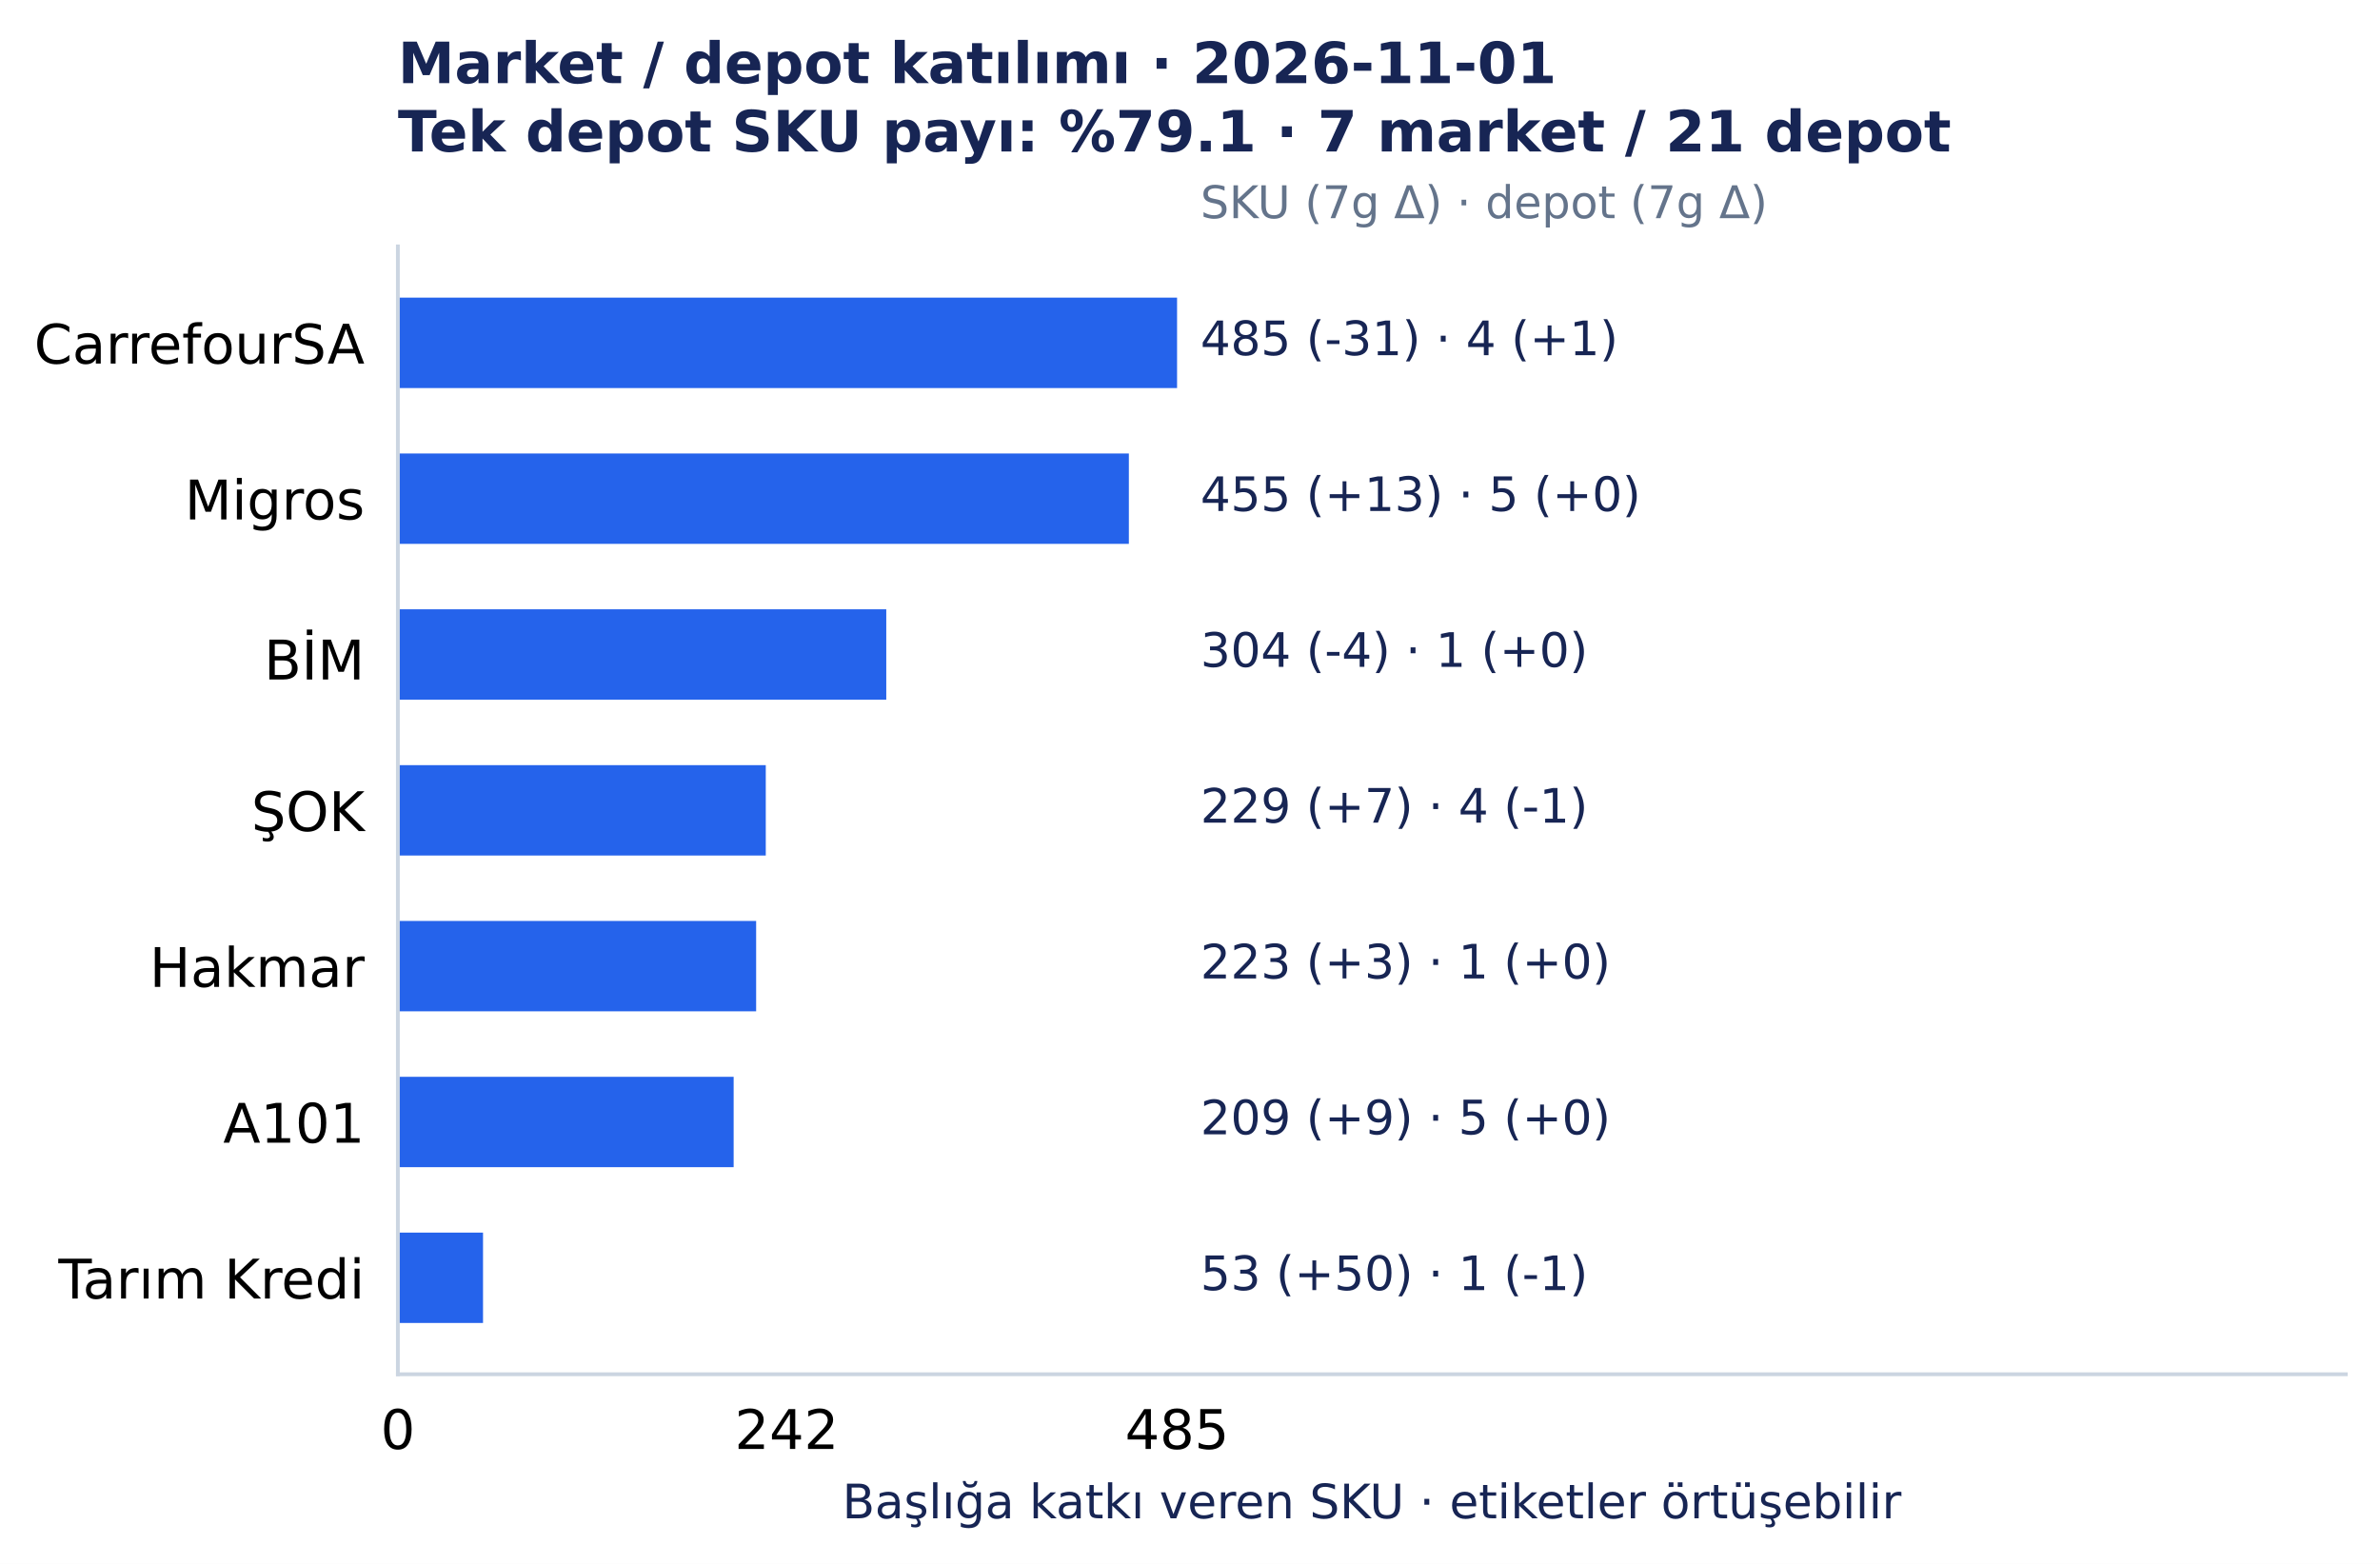
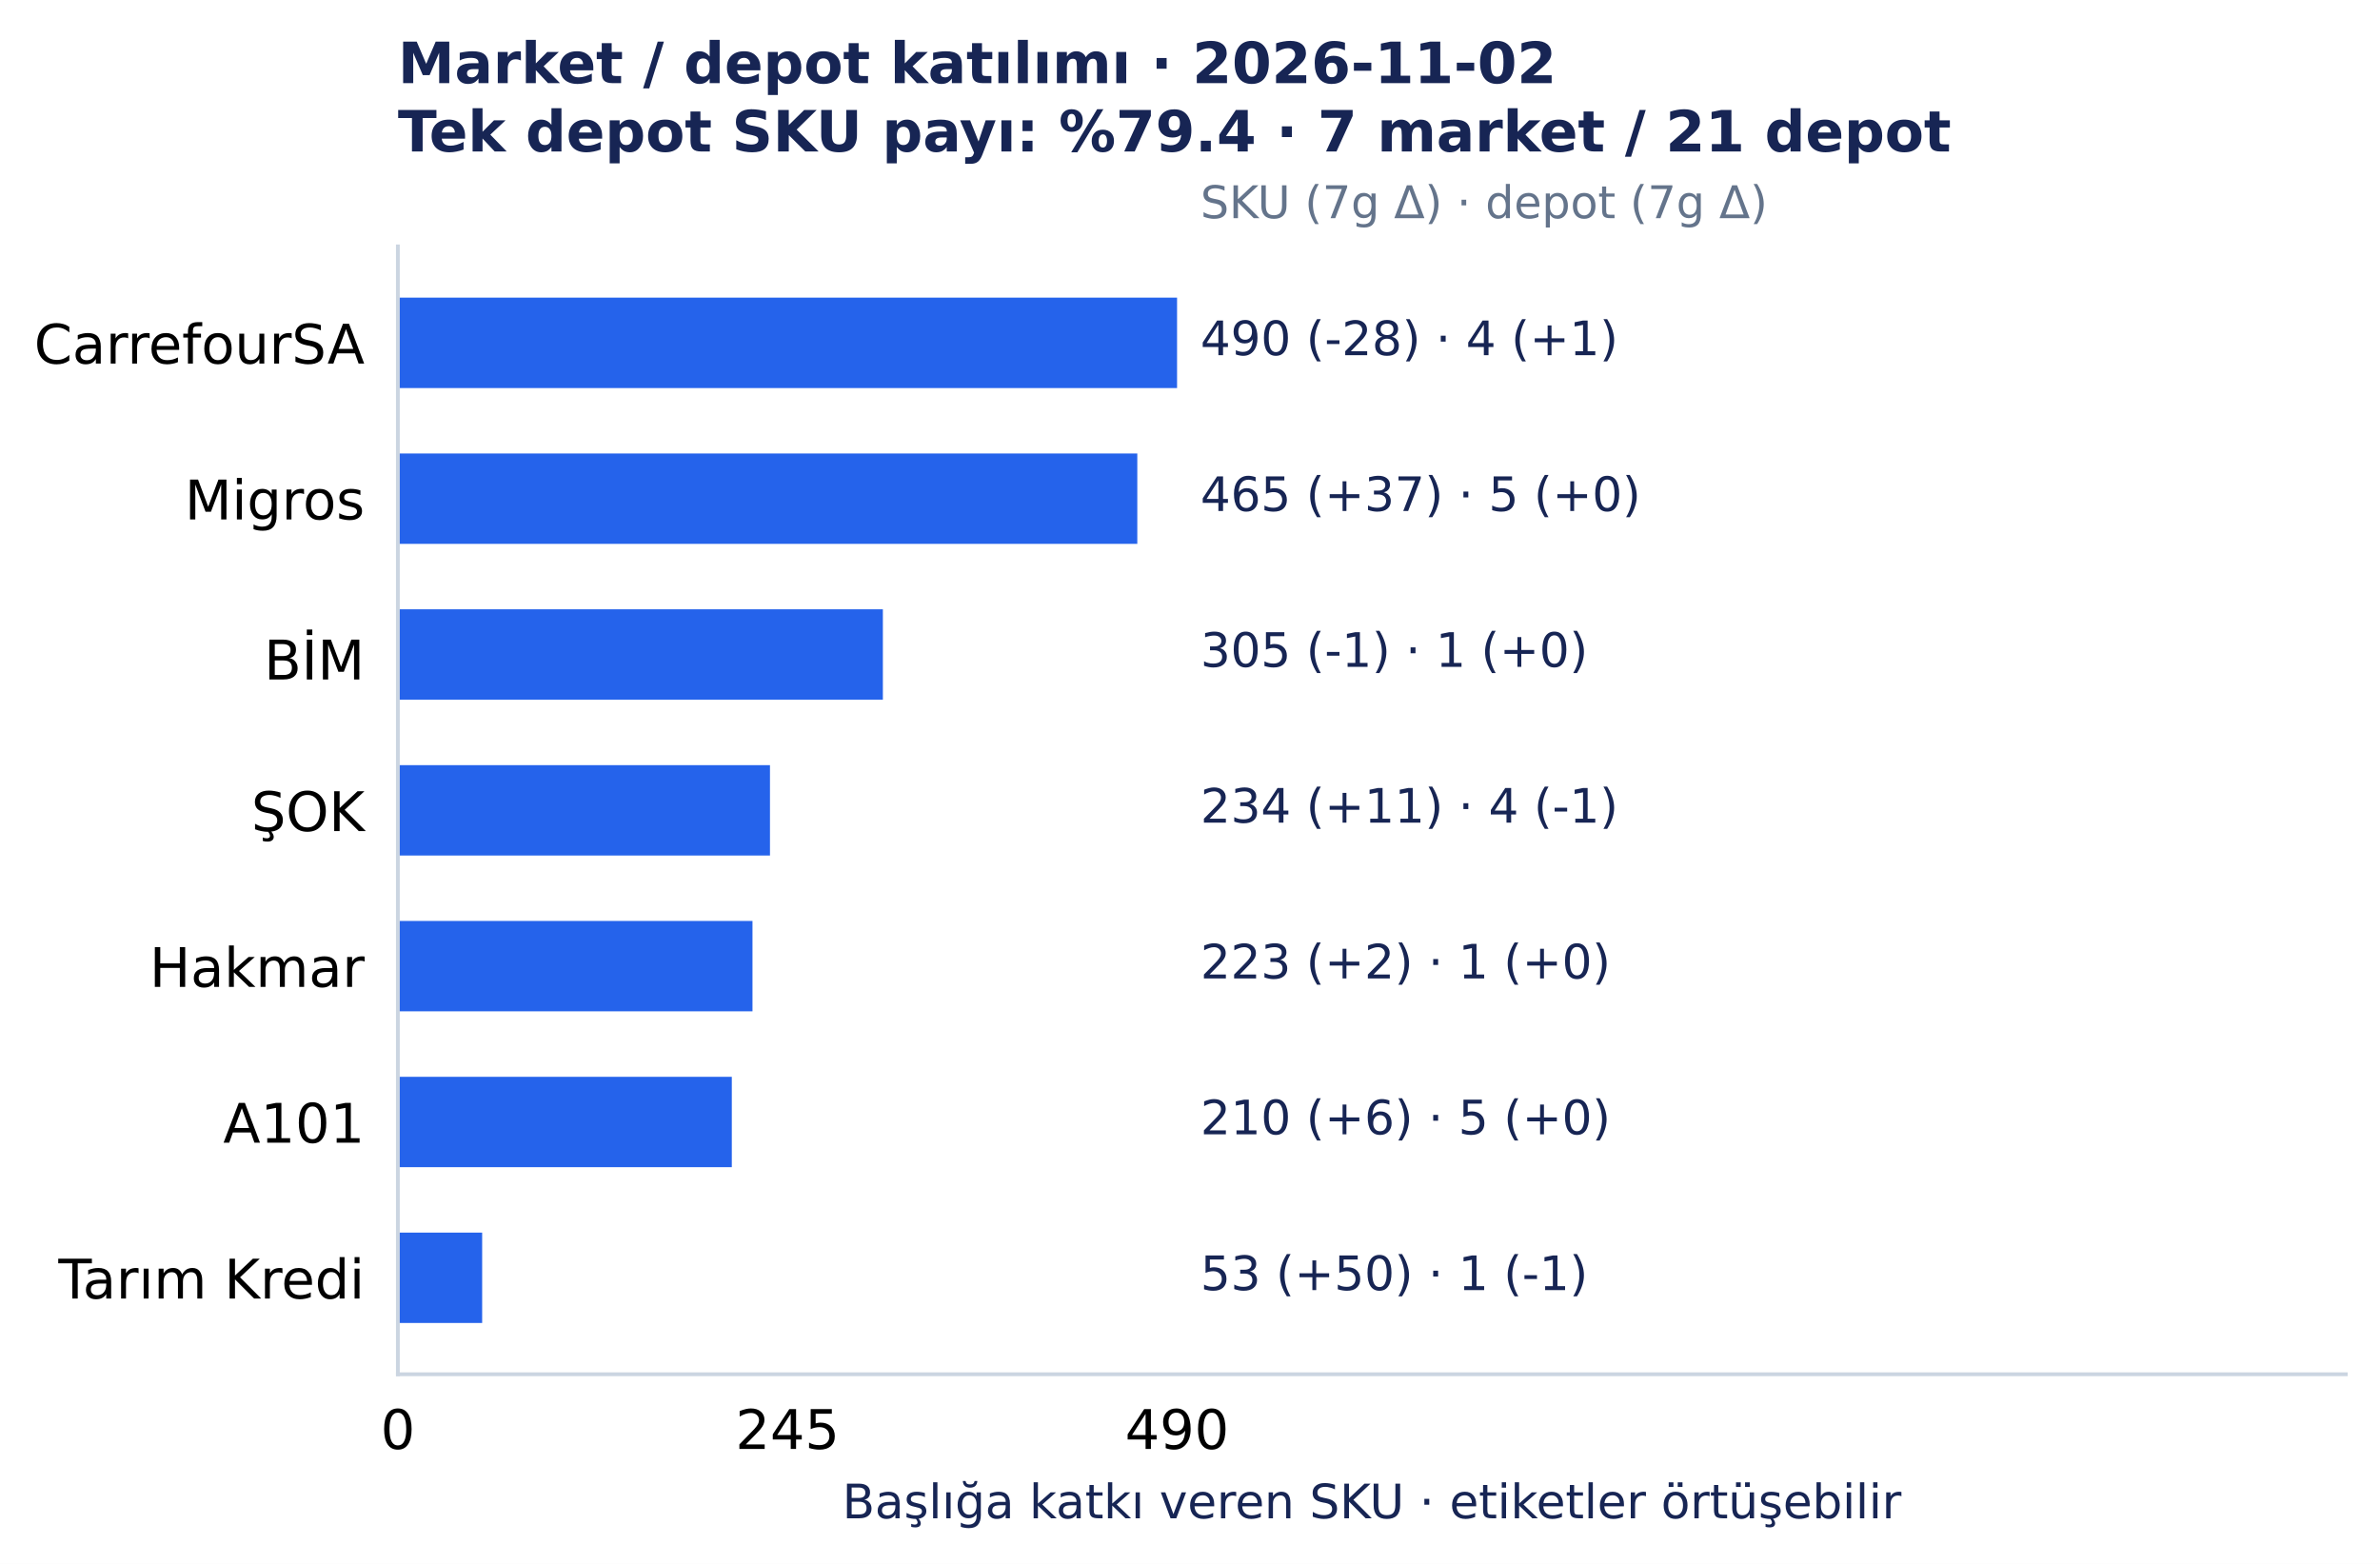
<svg xmlns="http://www.w3.org/2000/svg" width="501.492pt" height="329.548pt" viewBox="0 0 501.492 329.548" version="1.1">
  <defs>
    <style type="text/css">*{stroke-linejoin: round; stroke-linecap: butt}</style>
  </defs>
  <g id="figure_1">
    <g id="patch_1">
      <path d="M 0 329.548 L 501.492 329.548 L 501.492 0 L 0 0 z " style="fill: #ffffff" />
    </g>
    <g id="axes_1">
      <g id="patch_2">
        <path d="M 83.836 289.594 L 494.292 289.594 L 494.292 51.923 L 83.836 51.923 z " style="fill: #ffffff" />
      </g>
      <g id="matplotlib.axis_1">
        <g id="xtick_1">
          <g id="line2d_1" />
          <g id="text_1">
            <text style="font-size: 11.5px; font-family: 'DejaVu Sans', 'Bitstream Vera Sans', 'Computer Modern Sans Serif', 'Lucida Grande', 'Verdana', 'Geneva', 'Lucid', 'Arial', 'Helvetica', 'Avant Garde', sans-serif; text-anchor: middle" x="83.836" y="305.331" transform="rotate(-0 83.83609 305.3312)">0</text>
          </g>
        </g>
        <g id="xtick_2">
          <g id="line2d_2" />
          <g id="text_2">
-             <text style="font-size: 11.5px; font-family: 'DejaVu Sans', 'Bitstream Vera Sans', 'Computer Modern Sans Serif', 'Lucida Grande', 'Verdana', 'Geneva', 'Lucid', 'Arial', 'Helvetica', 'Avant Garde', sans-serif; text-anchor: middle" x="165.758" y="305.331" transform="rotate(-0 165.7581 305.3312)">242</text>
+             <text style="font-size: 11.5px; font-family: 'DejaVu Sans', 'Bitstream Vera Sans', 'Computer Modern Sans Serif', 'Lucida Grande', 'Verdana', 'Geneva', 'Lucid', 'Arial', 'Helvetica', 'Avant Garde', sans-serif; text-anchor: middle" x="165.927" y="305.331" transform="rotate(-0 165.9273 305.3312)">245</text>
          </g>
        </g>
        <g id="xtick_3">
          <g id="line2d_3" />
          <g id="text_3">
-             <text style="font-size: 11.5px; font-family: 'DejaVu Sans', 'Bitstream Vera Sans', 'Computer Modern Sans Serif', 'Lucida Grande', 'Verdana', 'Geneva', 'Lucid', 'Arial', 'Helvetica', 'Avant Garde', sans-serif; text-anchor: middle" x="248.019" y="305.331" transform="rotate(-0 248.0186 305.3312)">485</text>
+             <text style="font-size: 11.5px; font-family: 'DejaVu Sans', 'Bitstream Vera Sans', 'Computer Modern Sans Serif', 'Lucida Grande', 'Verdana', 'Geneva', 'Lucid', 'Arial', 'Helvetica', 'Avant Garde', sans-serif; text-anchor: middle" x="248.019" y="305.331" transform="rotate(-0 248.0186 305.3312)">490</text>
          </g>
        </g>
        <g id="text_4">
          <text style="font-size: 10px; font-family: 'DejaVu Sans', 'Bitstream Vera Sans', 'Computer Modern Sans Serif', 'Lucida Grande', 'Verdana', 'Geneva', 'Lucid', 'Arial', 'Helvetica', 'Avant Garde', sans-serif; text-anchor: middle; fill: #172554" x="289.064" y="319.945" transform="rotate(-0 289.0642 319.9455)">Başlığa katkı veren SKU · etiketler örtüşebilir</text>
        </g>
      </g>
      <g id="matplotlib.axis_2">
        <g id="ytick_1">
          <g id="line2d_4" />
          <g id="text_5">
            <text style="font-size: 11.5px; font-family: 'DejaVu Sans', 'Bitstream Vera Sans', 'Computer Modern Sans Serif', 'Lucida Grande', 'Verdana', 'Geneva', 'Lucid', 'Arial', 'Helvetica', 'Avant Garde', sans-serif; text-anchor: end" x="76.836" y="76.618" transform="rotate(-0 76.83609 76.61754)">CarrefourSA</text>
          </g>
        </g>
        <g id="ytick_2">
          <g id="line2d_5" />
          <g id="text_6">
            <text style="font-size: 11.5px; font-family: 'DejaVu Sans', 'Bitstream Vera Sans', 'Computer Modern Sans Serif', 'Lucida Grande', 'Verdana', 'Geneva', 'Lucid', 'Arial', 'Helvetica', 'Avant Garde', sans-serif; text-anchor: end" x="76.836" y="109.454" transform="rotate(-0 76.83609 109.4541)">Migros</text>
          </g>
        </g>
        <g id="ytick_3">
          <g id="line2d_6" />
          <g id="text_7">
            <text style="font-size: 11.5px; font-family: 'DejaVu Sans', 'Bitstream Vera Sans', 'Computer Modern Sans Serif', 'Lucida Grande', 'Verdana', 'Geneva', 'Lucid', 'Arial', 'Helvetica', 'Avant Garde', sans-serif; text-anchor: end" x="76.836" y="143.177" transform="rotate(-0 76.83609 143.1775)">BİM</text>
          </g>
        </g>
        <g id="ytick_4">
          <g id="line2d_7" />
          <g id="text_8">
            <text style="font-size: 11.5px; font-family: 'DejaVu Sans', 'Bitstream Vera Sans', 'Computer Modern Sans Serif', 'Lucida Grande', 'Verdana', 'Geneva', 'Lucid', 'Arial', 'Helvetica', 'Avant Garde', sans-serif; text-anchor: end" x="76.836" y="175.127" transform="rotate(-0 76.83609 175.1269)">ŞOK</text>
          </g>
        </g>
        <g id="ytick_5">
          <g id="line2d_8" />
          <g id="text_9">
            <text style="font-size: 11.5px; font-family: 'DejaVu Sans', 'Bitstream Vera Sans', 'Computer Modern Sans Serif', 'Lucida Grande', 'Verdana', 'Geneva', 'Lucid', 'Arial', 'Helvetica', 'Avant Garde', sans-serif; text-anchor: end" x="76.836" y="207.964" transform="rotate(-0 76.83609 207.9639)">Hakmar</text>
          </g>
        </g>
        <g id="ytick_6">
          <g id="line2d_9" />
          <g id="text_10">
            <text style="font-size: 11.5px; font-family: 'DejaVu Sans', 'Bitstream Vera Sans', 'Computer Modern Sans Serif', 'Lucida Grande', 'Verdana', 'Geneva', 'Lucid', 'Arial', 'Helvetica', 'Avant Garde', sans-serif; text-anchor: end" x="76.836" y="240.8" transform="rotate(-0 76.83609 240.8001)">A101</text>
          </g>
        </g>
        <g id="ytick_7">
          <g id="line2d_10" />
          <g id="text_11">
            <text style="font-size: 11.5px; font-family: 'DejaVu Sans', 'Bitstream Vera Sans', 'Computer Modern Sans Serif', 'Lucida Grande', 'Verdana', 'Geneva', 'Lucid', 'Arial', 'Helvetica', 'Avant Garde', sans-serif; text-anchor: end" x="76.836" y="273.637" transform="rotate(-0 76.83609 273.6372)">Tarım Kredi</text>
          </g>
        </g>
      </g>
      <g id="patch_3">
        <path d="M 83.836 62.726 L 248.019 62.726 L 248.019 81.771 L 83.836 81.771 z " clip-path="url(#p7150c4acc0)" style="fill: #2563eb" />
      </g>
      <g id="patch_4">
-         <path d="M 83.836 95.562 L 237.863 95.562 L 237.863 114.608 L 83.836 114.608 z " clip-path="url(#p7150c4acc0)" style="fill: #2563eb" />
+         <path d="M 83.836 95.562 L 239.642 95.562 L 239.642 114.608 L 83.836 114.608 z " clip-path="url(#p7150c4acc0)" style="fill: #2563eb" />
      </g>
      <g id="patch_5">
-         <path d="M 83.836 128.399 L 186.746 128.399 L 186.746 147.444 L 83.836 147.444 z " clip-path="url(#p7150c4acc0)" style="fill: #2563eb" />
+         <path d="M 83.836 128.399 L 186.031 128.399 L 186.031 147.444 L 83.836 147.444 z " clip-path="url(#p7150c4acc0)" style="fill: #2563eb" />
      </g>
      <g id="patch_6">
-         <path d="M 83.836 161.236 L 161.357 161.236 L 161.357 180.281 L 83.836 180.281 z " clip-path="url(#p7150c4acc0)" style="fill: #2563eb" />
+         <path d="M 83.836 161.236 L 162.242 161.236 L 162.242 180.281 L 83.836 180.281 z " clip-path="url(#p7150c4acc0)" style="fill: #2563eb" />
      </g>
      <g id="patch_7">
-         <path d="M 83.836 194.072 L 159.326 194.072 L 159.326 213.117 L 83.836 213.117 z " clip-path="url(#p7150c4acc0)" style="fill: #2563eb" />
+         <path d="M 83.836 194.072 L 158.556 194.072 L 158.556 213.117 L 83.836 213.117 z " clip-path="url(#p7150c4acc0)" style="fill: #2563eb" />
      </g>
      <g id="patch_8">
-         <path d="M 83.836 226.909 L 154.587 226.909 L 154.587 245.954 L 83.836 245.954 z " clip-path="url(#p7150c4acc0)" style="fill: #2563eb" />
+         <path d="M 83.836 226.909 L 154.2 226.909 L 154.2 245.954 L 83.836 245.954 z " clip-path="url(#p7150c4acc0)" style="fill: #2563eb" />
      </g>
      <g id="patch_9">
-         <path d="M 83.836 259.745 L 101.778 259.745 L 101.778 278.791 L 83.836 278.791 z " clip-path="url(#p7150c4acc0)" style="fill: #2563eb" />
+         <path d="M 83.836 259.745 L 101.595 259.745 L 101.595 278.791 L 83.836 278.791 z " clip-path="url(#p7150c4acc0)" style="fill: #2563eb" />
      </g>
      <g id="patch_10">
        <path d="M 83.836 289.594 L 83.836 51.923 " style="fill: none; stroke: #cbd5e1; stroke-width: 0.8; stroke-linejoin: miter; stroke-linecap: square" />
      </g>
      <g id="patch_11">
        <path d="M 83.836 289.594 L 494.292 289.594 " style="fill: none; stroke: #cbd5e1; stroke-width: 0.8; stroke-linejoin: miter; stroke-linecap: square" />
      </g>
      <g id="text_12">
-         <text style="font-size: 10px; font-family: 'DejaVu Sans', 'Bitstream Vera Sans', 'Computer Modern Sans Serif', 'Lucida Grande', 'Verdana', 'Geneva', 'Lucid', 'Arial', 'Helvetica', 'Avant Garde', sans-serif; text-anchor: start; fill: #172554" x="252.944" y="74.846" transform="rotate(-0 252.9441 74.84609)">485 (-31)  ·  4 (+1)</text>
+         <text style="font-size: 10px; font-family: 'DejaVu Sans', 'Bitstream Vera Sans', 'Computer Modern Sans Serif', 'Lucida Grande', 'Verdana', 'Geneva', 'Lucid', 'Arial', 'Helvetica', 'Avant Garde', sans-serif; text-anchor: start; fill: #172554" x="252.944" y="74.846" transform="rotate(-0 252.9441 74.84609)">490 (-28)  ·  4 (+1)</text>
      </g>
      <g id="text_13">
-         <text style="font-size: 10px; font-family: 'DejaVu Sans', 'Bitstream Vera Sans', 'Computer Modern Sans Serif', 'Lucida Grande', 'Verdana', 'Geneva', 'Lucid', 'Arial', 'Helvetica', 'Avant Garde', sans-serif; text-anchor: start; fill: #172554" x="252.944" y="107.683" transform="rotate(-0 252.9441 107.6827)">455 (+13)  ·  5 (+0)</text>
+         <text style="font-size: 10px; font-family: 'DejaVu Sans', 'Bitstream Vera Sans', 'Computer Modern Sans Serif', 'Lucida Grande', 'Verdana', 'Geneva', 'Lucid', 'Arial', 'Helvetica', 'Avant Garde', sans-serif; text-anchor: start; fill: #172554" x="252.944" y="107.683" transform="rotate(-0 252.9441 107.6827)">465 (+37)  ·  5 (+0)</text>
      </g>
      <g id="text_14">
-         <text style="font-size: 10px; font-family: 'DejaVu Sans', 'Bitstream Vera Sans', 'Computer Modern Sans Serif', 'Lucida Grande', 'Verdana', 'Geneva', 'Lucid', 'Arial', 'Helvetica', 'Avant Garde', sans-serif; text-anchor: start; fill: #172554" x="252.944" y="140.519" transform="rotate(-0 252.9441 140.5193)">304 (-4)  ·  1 (+0)</text>
+         <text style="font-size: 10px; font-family: 'DejaVu Sans', 'Bitstream Vera Sans', 'Computer Modern Sans Serif', 'Lucida Grande', 'Verdana', 'Geneva', 'Lucid', 'Arial', 'Helvetica', 'Avant Garde', sans-serif; text-anchor: start; fill: #172554" x="252.944" y="140.519" transform="rotate(-0 252.9441 140.5193)">305 (-1)  ·  1 (+0)</text>
      </g>
      <g id="text_15">
-         <text style="font-size: 10px; font-family: 'DejaVu Sans', 'Bitstream Vera Sans', 'Computer Modern Sans Serif', 'Lucida Grande', 'Verdana', 'Geneva', 'Lucid', 'Arial', 'Helvetica', 'Avant Garde', sans-serif; text-anchor: start; fill: #172554" x="252.944" y="173.356" transform="rotate(-0 252.9441 173.3559)">229 (+7)  ·  4 (-1)</text>
+         <text style="font-size: 10px; font-family: 'DejaVu Sans', 'Bitstream Vera Sans', 'Computer Modern Sans Serif', 'Lucida Grande', 'Verdana', 'Geneva', 'Lucid', 'Arial', 'Helvetica', 'Avant Garde', sans-serif; text-anchor: start; fill: #172554" x="252.944" y="173.356" transform="rotate(-0 252.9441 173.3559)">234 (+11)  ·  4 (-1)</text>
      </g>
      <g id="text_16">
-         <text style="font-size: 10px; font-family: 'DejaVu Sans', 'Bitstream Vera Sans', 'Computer Modern Sans Serif', 'Lucida Grande', 'Verdana', 'Geneva', 'Lucid', 'Arial', 'Helvetica', 'Avant Garde', sans-serif; text-anchor: start; fill: #172554" x="252.944" y="206.193" transform="rotate(-0 252.9441 206.1925)">223 (+3)  ·  1 (+0)</text>
+         <text style="font-size: 10px; font-family: 'DejaVu Sans', 'Bitstream Vera Sans', 'Computer Modern Sans Serif', 'Lucida Grande', 'Verdana', 'Geneva', 'Lucid', 'Arial', 'Helvetica', 'Avant Garde', sans-serif; text-anchor: start; fill: #172554" x="252.944" y="206.193" transform="rotate(-0 252.9441 206.1925)">223 (+2)  ·  1 (+0)</text>
      </g>
      <g id="text_17">
-         <text style="font-size: 10px; font-family: 'DejaVu Sans', 'Bitstream Vera Sans', 'Computer Modern Sans Serif', 'Lucida Grande', 'Verdana', 'Geneva', 'Lucid', 'Arial', 'Helvetica', 'Avant Garde', sans-serif; text-anchor: start; fill: #172554" x="252.944" y="239.029" transform="rotate(-0 252.9441 239.0291)">209 (+9)  ·  5 (+0)</text>
+         <text style="font-size: 10px; font-family: 'DejaVu Sans', 'Bitstream Vera Sans', 'Computer Modern Sans Serif', 'Lucida Grande', 'Verdana', 'Geneva', 'Lucid', 'Arial', 'Helvetica', 'Avant Garde', sans-serif; text-anchor: start; fill: #172554" x="252.944" y="239.029" transform="rotate(-0 252.9441 239.0291)">210 (+6)  ·  5 (+0)</text>
      </g>
      <g id="text_18">
        <text style="font-size: 10px; font-family: 'DejaVu Sans', 'Bitstream Vera Sans', 'Computer Modern Sans Serif', 'Lucida Grande', 'Verdana', 'Geneva', 'Lucid', 'Arial', 'Helvetica', 'Avant Garde', sans-serif; text-anchor: start; fill: #172554" x="252.944" y="271.866" transform="rotate(-0 252.9441 271.8657)">53 (+50)  ·  1 (-1)</text>
      </g>
      <g id="text_19">
        <text style="font-size: 9.5px; font-family: 'DejaVu Sans', 'Bitstream Vera Sans', 'Computer Modern Sans Serif', 'Lucida Grande', 'Verdana', 'Geneva', 'Lucid', 'Arial', 'Helvetica', 'Avant Garde', sans-serif; text-anchor: start; fill: #64748b" x="252.944" y="45.979" transform="rotate(-0 252.9441 45.97915)">SKU (7g Δ) · depot (7g Δ)</text>
      </g>
      <g id="text_20">
-         <text style="font-weight: 700; font-size: 12px; font-family: 'DejaVu Sans', 'Bitstream Vera Sans', 'Computer Modern Sans Serif', 'Lucida Grande', 'Verdana', 'Geneva', 'Lucid', 'Arial', 'Helvetica', 'Avant Garde', sans-serif; fill: #172554" transform="translate(83.83609 17.5193)">Market / depot katılımı · 2026-11-01</text>
-         <text style="font-weight: 700; font-size: 12px; font-family: 'DejaVu Sans', 'Bitstream Vera Sans', 'Computer Modern Sans Serif', 'Lucida Grande', 'Verdana', 'Geneva', 'Lucid', 'Arial', 'Helvetica', 'Avant Garde', sans-serif; fill: #172554" transform="translate(83.83609 31.92258)">Tek depot SKU payı: %79.1 · 7 market / 21 depot</text>
+         <text style="font-weight: 700; font-size: 12px; font-family: 'DejaVu Sans', 'Bitstream Vera Sans', 'Computer Modern Sans Serif', 'Lucida Grande', 'Verdana', 'Geneva', 'Lucid', 'Arial', 'Helvetica', 'Avant Garde', sans-serif; fill: #172554" transform="translate(83.83609 17.5193)">Market / depot katılımı · 2026-11-02</text>
+         <text style="font-weight: 700; font-size: 12px; font-family: 'DejaVu Sans', 'Bitstream Vera Sans', 'Computer Modern Sans Serif', 'Lucida Grande', 'Verdana', 'Geneva', 'Lucid', 'Arial', 'Helvetica', 'Avant Garde', sans-serif; fill: #172554" transform="translate(83.83609 31.92258)">Tek depot SKU payı: %79.4 · 7 market / 21 depot</text>
      </g>
    </g>
  </g>
  <defs>
    <clipPath id="p7150c4acc0">
      <rect x="83.836" y="51.923" width="410.456" height="237.671" />
    </clipPath>
  </defs>
</svg>
